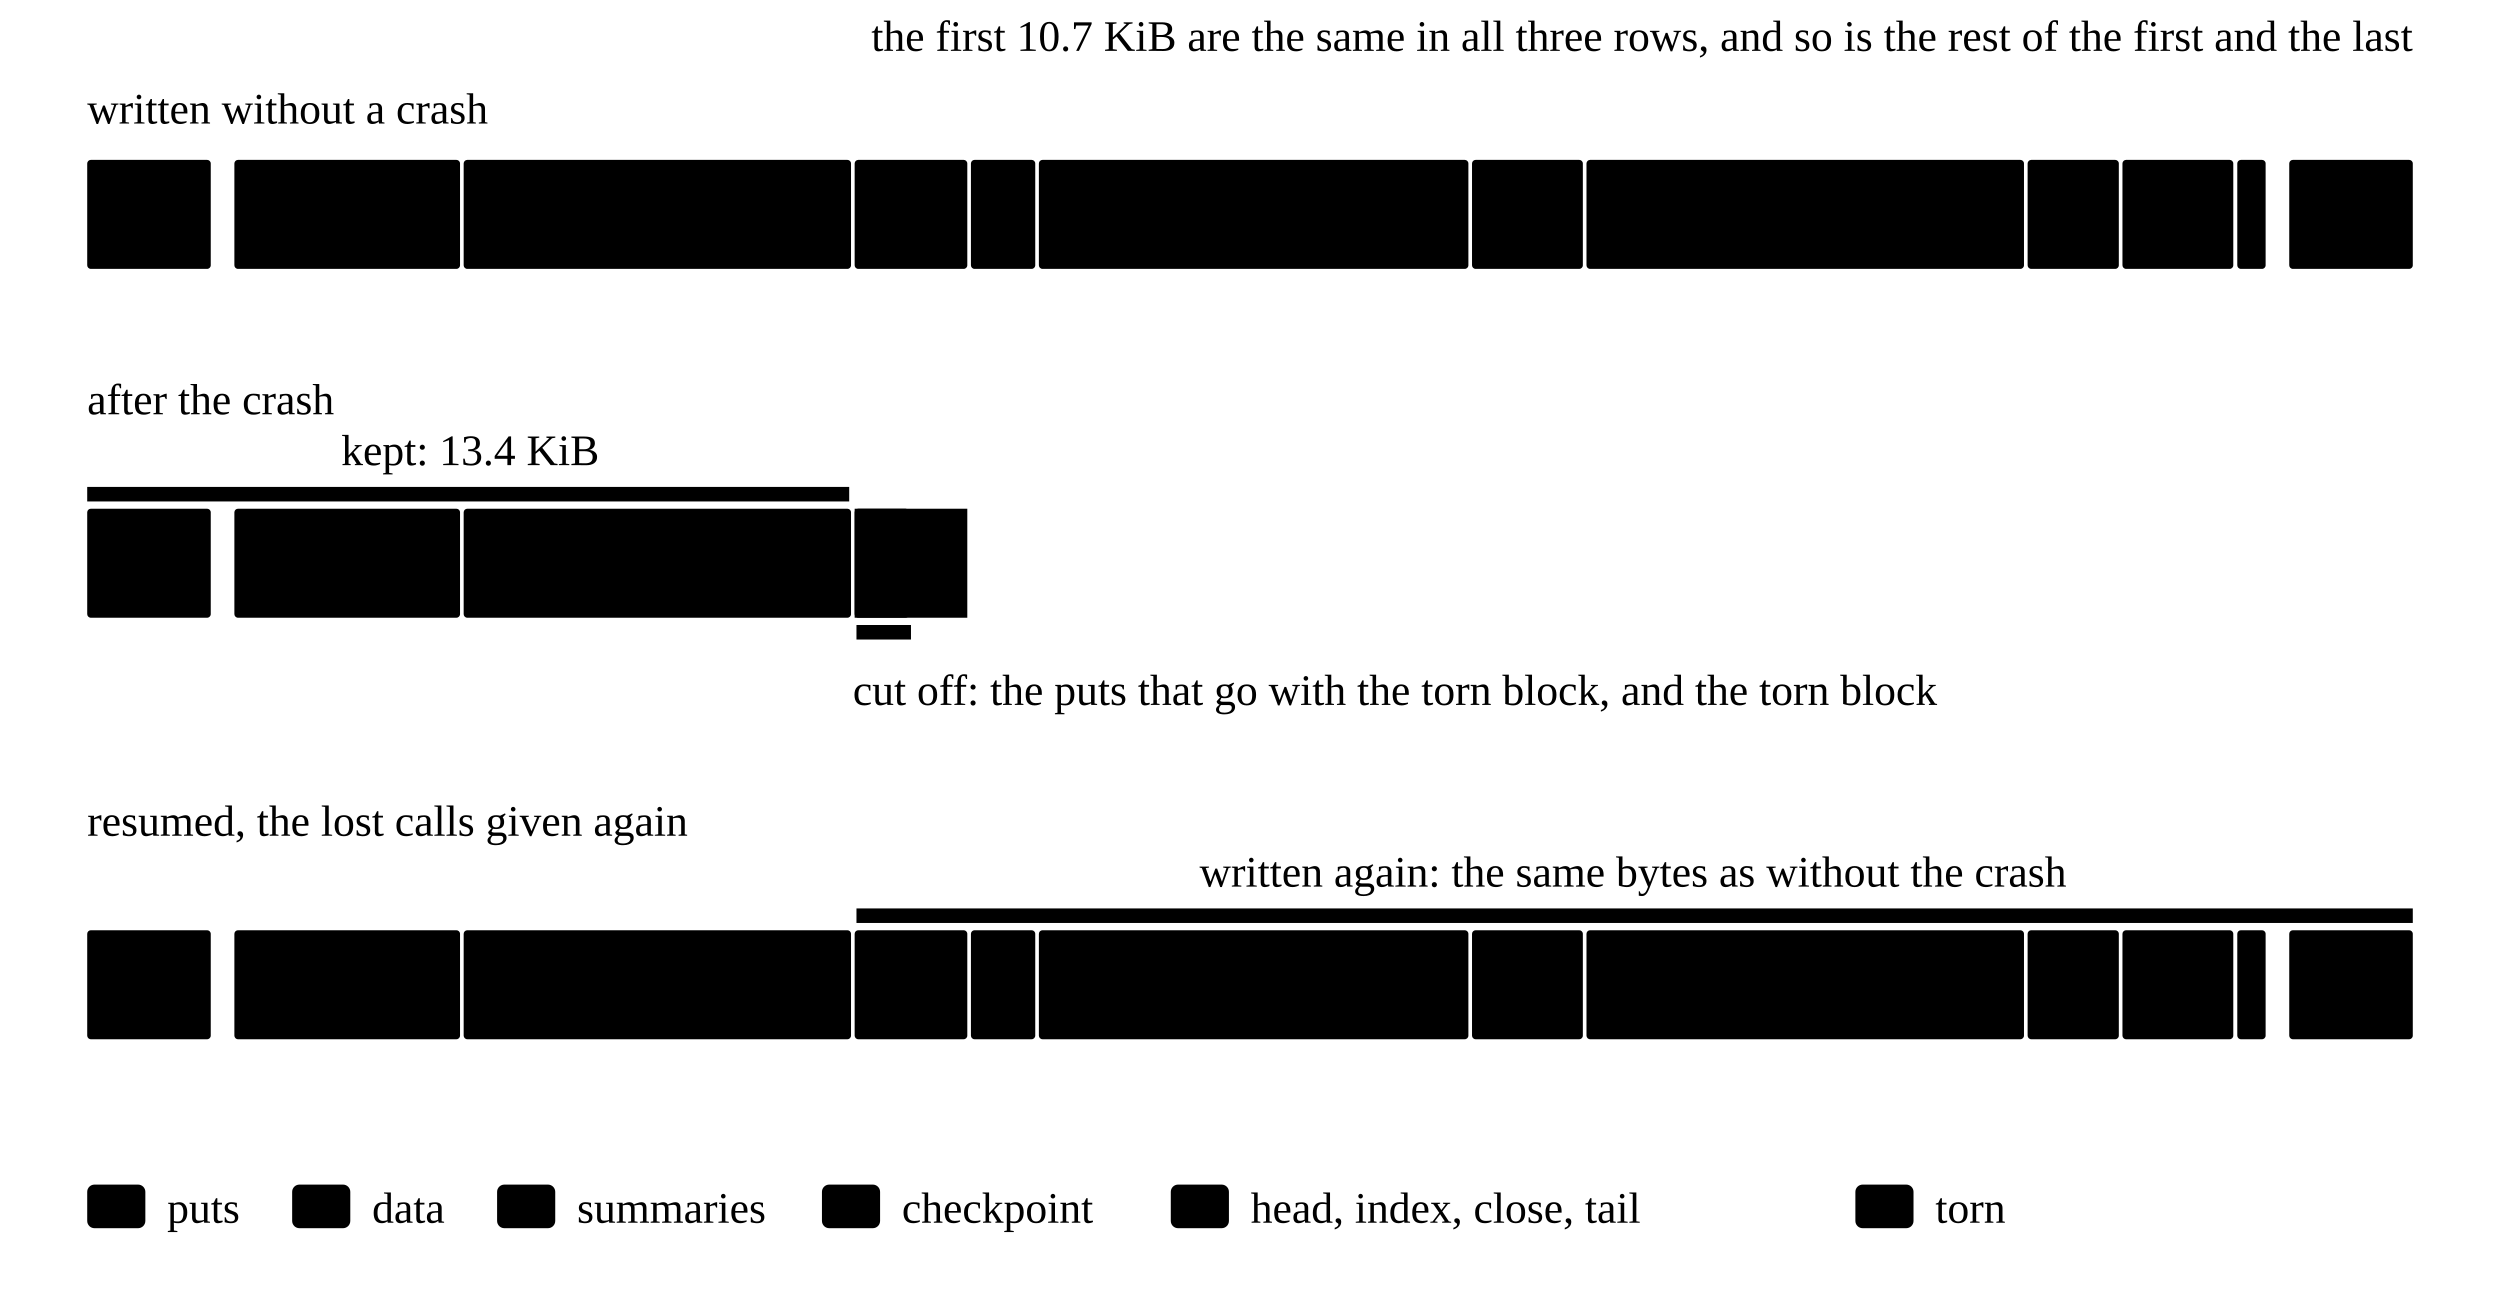
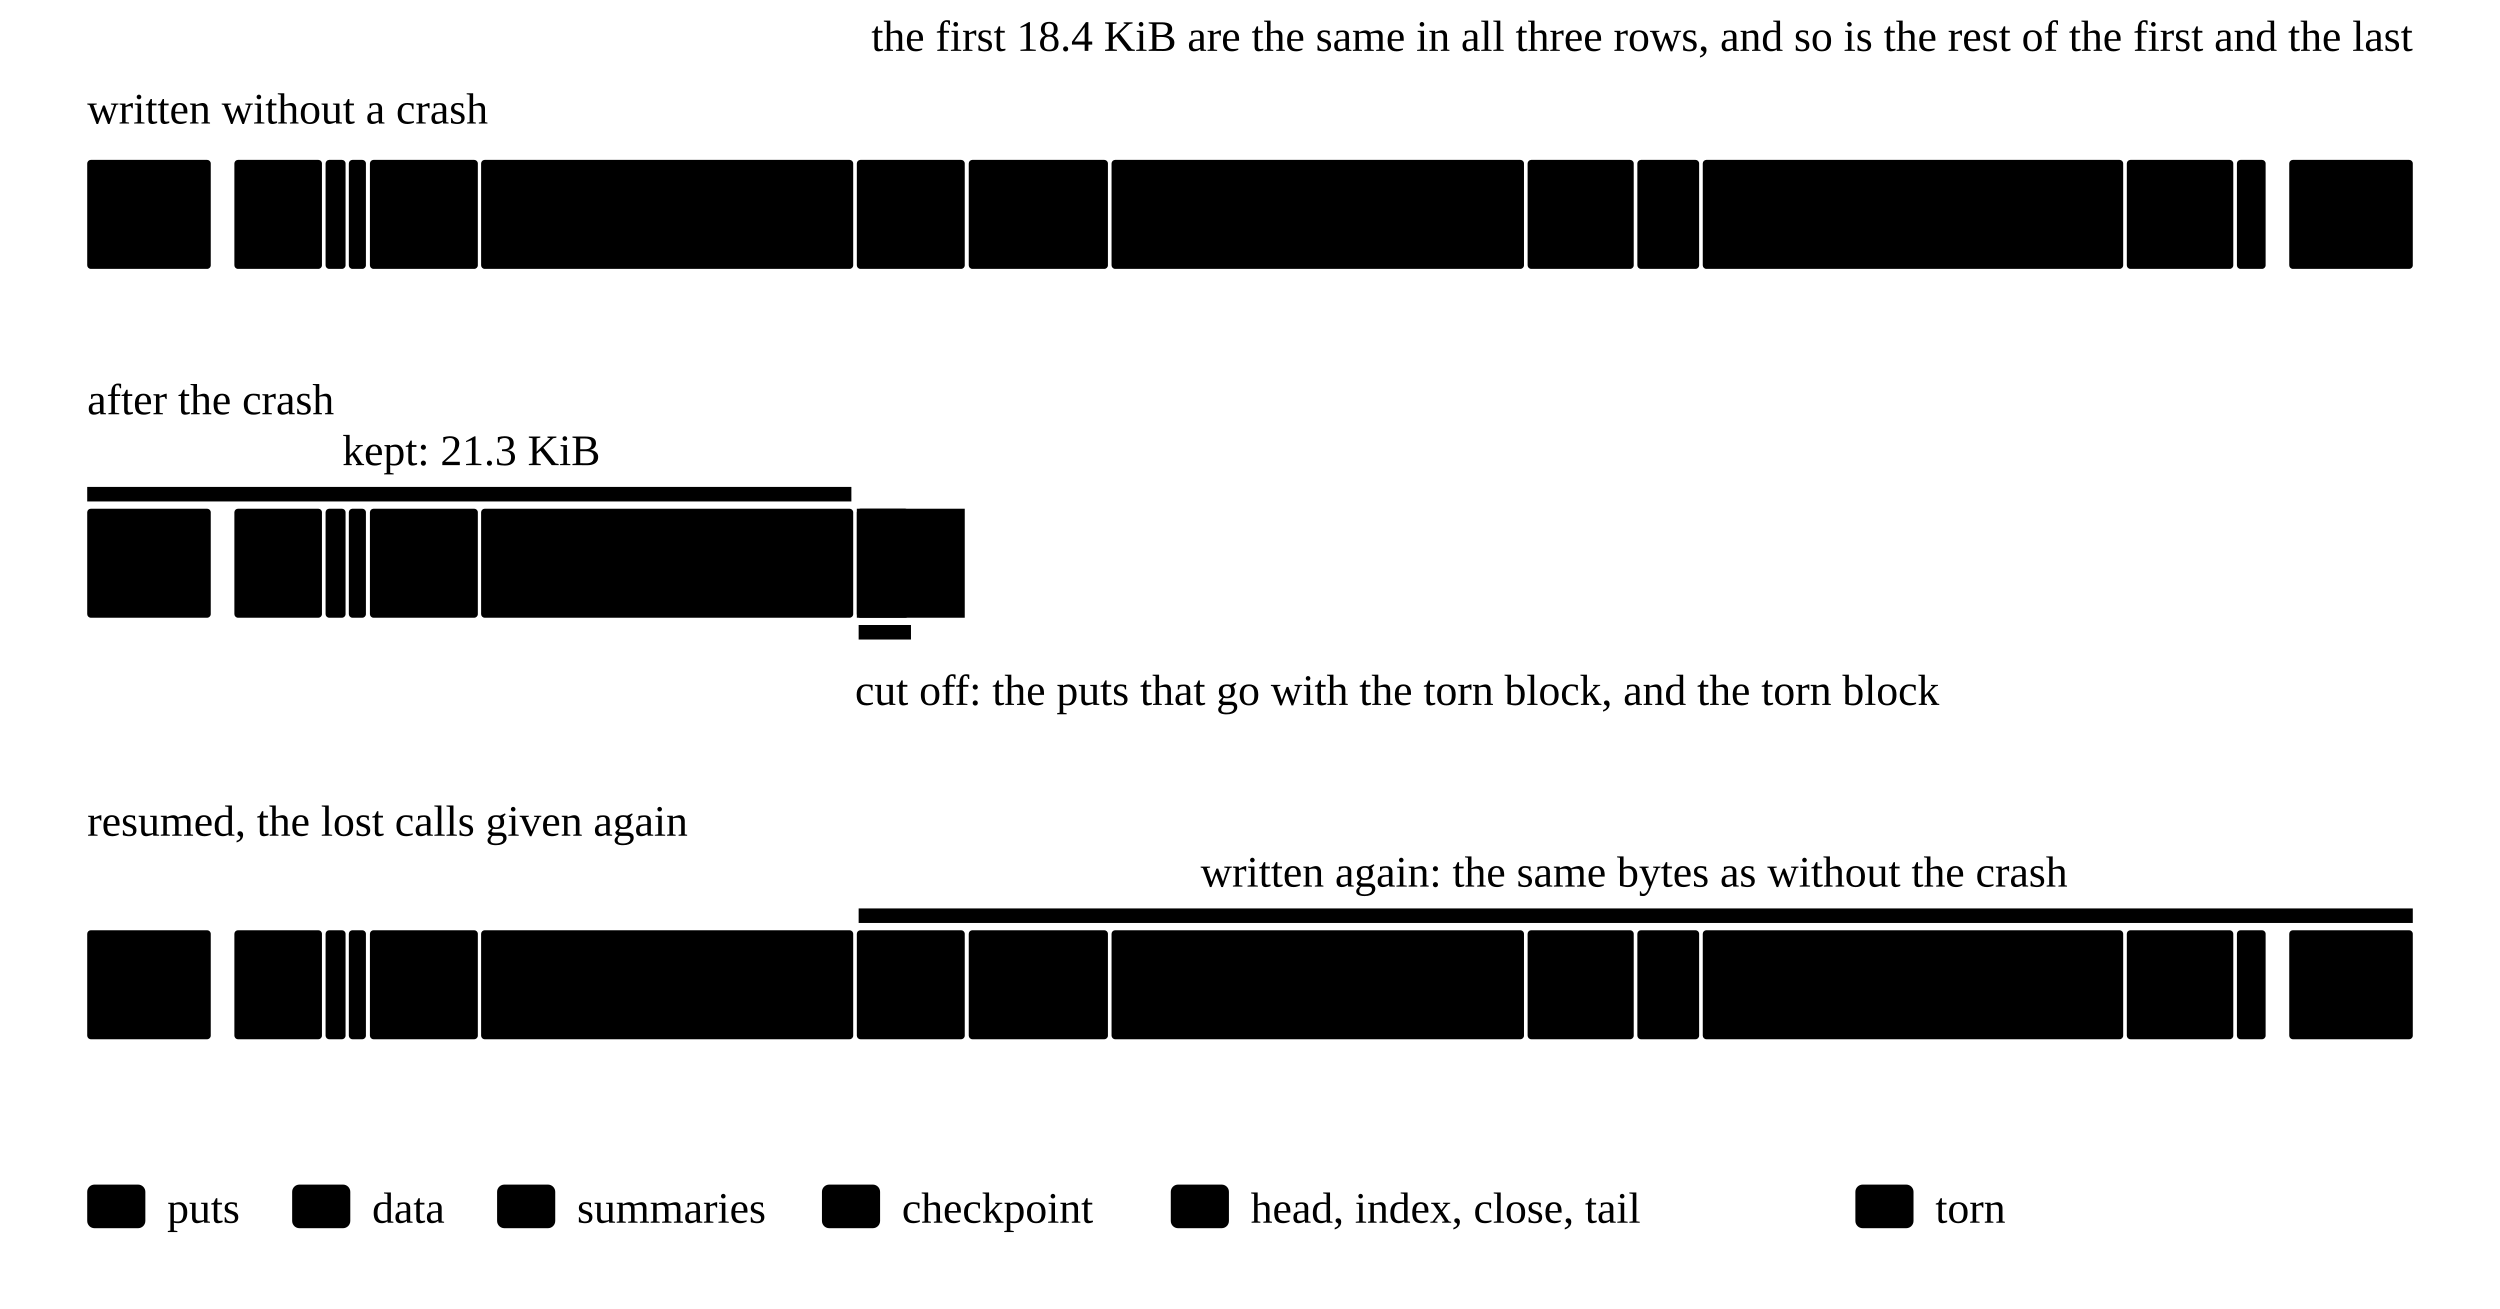
- <svg xmlns="http://www.w3.org/2000/svg" class="ww-svg" viewBox="0 0 688 360" width="688" height="360" role="img" aria-label="Resuming: the resume keeps 13.4 KiB of the 13.7 KiB on disk and cuts off the torn block and the puts that go with it; the producer gives the lost calls again, and the piece ends with the same 44.0 KiB as one written without the crash">
-   <text x="664.0" y="14.0" text-anchor="end" class="soft small">the first 10.7 KiB are the same in all three rows, and so is the rest of the first and the last</text>
+ <svg xmlns="http://www.w3.org/2000/svg" class="ww-svg" viewBox="0 0 688 360" width="688" height="360" role="img" aria-label="Resuming: the resume keeps 21.3 KiB of the 21.5 KiB on disk and cuts off the torn block and the puts that go with it; the producer gives the lost calls again, and the piece ends with the same 56.0 KiB as one written without the crash">
+   <text x="664.0" y="14.0" text-anchor="end" class="soft small">the first 18.4 KiB are the same in all three rows, and so is the rest of the first and the last</text>
  <text x="24.0" y="34.0" text-anchor="start" class="strong">written without a crash</text>
  <rect x="24.0" y="44.0" width="34.0" height="30.0" rx="1" class="faint" />
  <text x="41.0" y="63.5" text-anchor="middle" class="soft small">...</text>
  <rect x="630.0" y="44.0" width="34.0" height="30.0" rx="1" class="faint" />
  <text x="647.0" y="63.5" text-anchor="middle" class="soft small">...</text>
-   <rect x="64.5" y="44.0" width="62.1" height="30.0" rx="1" class="tint-amber" />
-   <rect x="127.6" y="44.0" width="106.6" height="30.0" rx="1" class="tint-blue" />
-   <text x="180.9" y="63.5" text-anchor="middle" class="small">samples</text>
-   <rect x="235.2" y="44.0" width="31.0" height="30.0" rx="1" class="tint-blue" />
-   <rect x="267.2" y="44.0" width="17.7" height="30.0" rx="1" class="tint-amber" />
-   <rect x="285.9" y="44.0" width="118.2" height="30.0" rx="1" class="tint-blue" />
-   <text x="345.0" y="63.5" text-anchor="middle" class="small">samples</text>
-   <rect x="405.1" y="44.0" width="30.5" height="30.0" rx="1" class="tint-blue" />
-   <rect x="436.6" y="44.0" width="120.4" height="30.0" rx="1" class="tint-blue" />
-   <text x="496.8" y="63.5" text-anchor="middle" class="small">samples</text>
-   <rect x="558.0" y="44.0" width="25.1" height="30.0" rx="1" class="tint-amber" />
-   <rect x="584.1" y="44.0" width="30.5" height="30.0" rx="1" class="tint-blue" />
-   <rect x="615.7" y="44.0" width="7.8" height="30.0" rx="1" class="tint-blue" />
+   <rect x="64.5" y="44.0" width="24.1" height="30.0" rx="1" class="tint-amber" />
+   <rect x="89.6" y="44.0" width="5.5" height="30.0" rx="1" class="tint-purple" />
+   <rect x="96.0" y="44.0" width="4.7" height="30.0" rx="1" class="tint-blue" />
+   <rect x="101.8" y="44.0" width="29.7" height="30.0" rx="1" class="tint-blue" />
+   <rect x="132.4" y="44.0" width="102.4" height="30.0" rx="1" class="tint-blue" />
+   <text x="183.6" y="63.5" text-anchor="middle" class="small">samples</text>
+   <rect x="235.8" y="44.0" width="29.7" height="30.0" rx="1" class="tint-blue" />
+   <rect x="266.6" y="44.0" width="38.3" height="30.0" rx="1" class="tint-amber" />
+   <rect x="305.9" y="44.0" width="113.5" height="30.0" rx="1" class="tint-blue" />
+   <text x="362.6" y="63.5" text-anchor="middle" class="small">samples</text>
+   <rect x="420.4" y="44.0" width="29.2" height="30.0" rx="1" class="tint-blue" />
+   <rect x="450.6" y="44.0" width="17.0" height="30.0" rx="1" class="tint-amber" />
+   <rect x="468.6" y="44.0" width="115.7" height="30.0" rx="1" class="tint-blue" />
+   <text x="526.4" y="63.5" text-anchor="middle" class="small">samples</text>
+   <rect x="585.3" y="44.0" width="29.3" height="30.0" rx="1" class="tint-blue" />
+   <rect x="615.6" y="44.0" width="7.9" height="30.0" rx="1" class="tint-blue" />
  <text x="24.0" y="114.0" text-anchor="start" class="strong">after the crash</text>
  <rect x="24.0" y="140.0" width="34.0" height="30.0" rx="1" class="faint" />
  <text x="41.0" y="159.5" text-anchor="middle" class="soft small">...</text>
-   <rect x="64.5" y="140.0" width="62.1" height="30.0" rx="1" class="tint-amber" />
-   <rect x="127.6" y="140.0" width="106.6" height="30.0" rx="1" class="tint-blue" />
-   <text x="180.9" y="159.5" text-anchor="middle" class="small">samples</text>
-   <path d="M235.2 140.0 h31.0 v30 h-31.0 Z" class="thin dash" />
-   <rect x="235.2" y="140.0" width="15.0" height="30.0" rx="1" class="tint-accent" />
-   <path d="M24.0 138.0 v-4 H233.7 v4" class="thin" />
-   <text x="129.4" y="128.0" text-anchor="middle" class="small">kept: 13.4 KiB</text>
-   <path d="M235.7 172.0 v4 H250.7 v-4" class="thin" />
-   <text x="234.7" y="194.0" text-anchor="start" class="accent small">cut off: the puts that go with the torn block, and the torn block</text>
+   <rect x="64.5" y="140.0" width="24.1" height="30.0" rx="1" class="tint-amber" />
+   <rect x="89.6" y="140.0" width="5.5" height="30.0" rx="1" class="tint-purple" />
+   <rect x="96.0" y="140.0" width="4.7" height="30.0" rx="1" class="tint-blue" />
+   <rect x="101.8" y="140.0" width="29.7" height="30.0" rx="1" class="tint-blue" />
+   <rect x="132.4" y="140.0" width="102.4" height="30.0" rx="1" class="tint-blue" />
+   <text x="183.6" y="159.5" text-anchor="middle" class="small">samples</text>
+   <path d="M235.8 140.0 h29.7 v30 h-29.7 Z" class="thin dash" />
+   <rect x="235.8" y="140.0" width="14.3" height="30.0" rx="1" class="tint-accent" />
+   <path d="M24.0 138.0 v-4 H234.3 v4" class="thin" />
+   <text x="129.7" y="128.0" text-anchor="middle" class="small">kept: 21.3 KiB</text>
+   <path d="M236.3 172.0 v4 H250.7 v-4" class="thin" />
+   <text x="235.3" y="194.0" text-anchor="start" class="accent small">cut off: the puts that go with the torn block, and the torn block</text>
  <text x="24.0" y="230.0" text-anchor="start" class="strong">resumed, the lost calls given again</text>
  <rect x="24.0" y="256.0" width="34.0" height="30.0" rx="1" class="faint" />
  <text x="41.0" y="275.5" text-anchor="middle" class="soft small">...</text>
  <rect x="630.0" y="256.0" width="34.0" height="30.0" rx="1" class="faint" />
  <text x="647.0" y="275.5" text-anchor="middle" class="soft small">...</text>
-   <rect x="64.5" y="256.0" width="62.1" height="30.0" rx="1" class="tint-amber" />
-   <rect x="127.6" y="256.0" width="106.6" height="30.0" rx="1" class="tint-blue" />
-   <text x="180.9" y="275.5" text-anchor="middle" class="small">samples</text>
-   <rect x="235.2" y="256.0" width="31.0" height="30.0" rx="1" class="tint-blue" />
-   <rect x="267.2" y="256.0" width="17.7" height="30.0" rx="1" class="tint-amber" />
-   <rect x="285.9" y="256.0" width="118.2" height="30.0" rx="1" class="tint-blue" />
-   <text x="345.0" y="275.5" text-anchor="middle" class="small">samples</text>
-   <rect x="405.1" y="256.0" width="30.5" height="30.0" rx="1" class="tint-blue" />
-   <rect x="436.6" y="256.0" width="120.4" height="30.0" rx="1" class="tint-blue" />
-   <text x="496.8" y="275.5" text-anchor="middle" class="small">samples</text>
-   <rect x="558.0" y="256.0" width="25.1" height="30.0" rx="1" class="tint-amber" />
-   <rect x="584.1" y="256.0" width="30.5" height="30.0" rx="1" class="tint-blue" />
-   <rect x="615.7" y="256.0" width="7.8" height="30.0" rx="1" class="tint-blue" />
-   <path d="M235.7 254.0 v-4 H664.0 v4" class="thin" />
-   <text x="449.4" y="244.0" text-anchor="middle" class="small">written again: the same bytes as without the crash</text>
+   <rect x="64.5" y="256.0" width="24.1" height="30.0" rx="1" class="tint-amber" />
+   <rect x="89.6" y="256.0" width="5.5" height="30.0" rx="1" class="tint-purple" />
+   <rect x="96.0" y="256.0" width="4.7" height="30.0" rx="1" class="tint-blue" />
+   <rect x="101.8" y="256.0" width="29.7" height="30.0" rx="1" class="tint-blue" />
+   <rect x="132.4" y="256.0" width="102.4" height="30.0" rx="1" class="tint-blue" />
+   <text x="183.6" y="275.5" text-anchor="middle" class="small">samples</text>
+   <rect x="235.8" y="256.0" width="29.7" height="30.0" rx="1" class="tint-blue" />
+   <rect x="266.6" y="256.0" width="38.3" height="30.0" rx="1" class="tint-amber" />
+   <rect x="305.9" y="256.0" width="113.5" height="30.0" rx="1" class="tint-blue" />
+   <text x="362.6" y="275.5" text-anchor="middle" class="small">samples</text>
+   <rect x="420.4" y="256.0" width="29.2" height="30.0" rx="1" class="tint-blue" />
+   <rect x="450.6" y="256.0" width="17.0" height="30.0" rx="1" class="tint-amber" />
+   <rect x="468.6" y="256.0" width="115.7" height="30.0" rx="1" class="tint-blue" />
+   <text x="526.4" y="275.5" text-anchor="middle" class="small">samples</text>
+   <rect x="585.3" y="256.0" width="29.3" height="30.0" rx="1" class="tint-blue" />
+   <rect x="615.6" y="256.0" width="7.9" height="30.0" rx="1" class="tint-blue" />
+   <path d="M236.3 254.0 v-4 H664.0 v4" class="thin" />
+   <text x="449.7" y="244.0" text-anchor="middle" class="small">written again: the same bytes as without the crash</text>
  <rect x="24.0" y="326.0" width="16.0" height="12.0" rx="2" class="tint-purple" />
  <text x="46.0" y="336.5" text-anchor="start" class="small">puts</text>
  <rect x="80.4" y="326.0" width="16.0" height="12.0" rx="2" class="tint-blue" />
  <text x="102.4" y="336.5" text-anchor="start" class="small">data</text>
  <rect x="136.8" y="326.0" width="16.0" height="12.0" rx="2" class="tint-teal" />
  <text x="158.8" y="336.5" text-anchor="start" class="small">summaries</text>
  <rect x="226.2" y="326.0" width="16.0" height="12.0" rx="2" class="tint-amber" />
  <text x="248.2" y="336.5" text-anchor="start" class="small">checkpoint</text>
  <rect x="322.2" y="326.0" width="16.0" height="12.0" rx="2" class="tint-green" />
  <text x="344.2" y="336.5" text-anchor="start" class="small">head, index, close, tail</text>
  <rect x="510.6" y="326.0" width="16.0" height="12.0" rx="2" class="tint-accent" />
  <text x="532.6" y="336.5" text-anchor="start" class="small">torn</text>
</svg>
